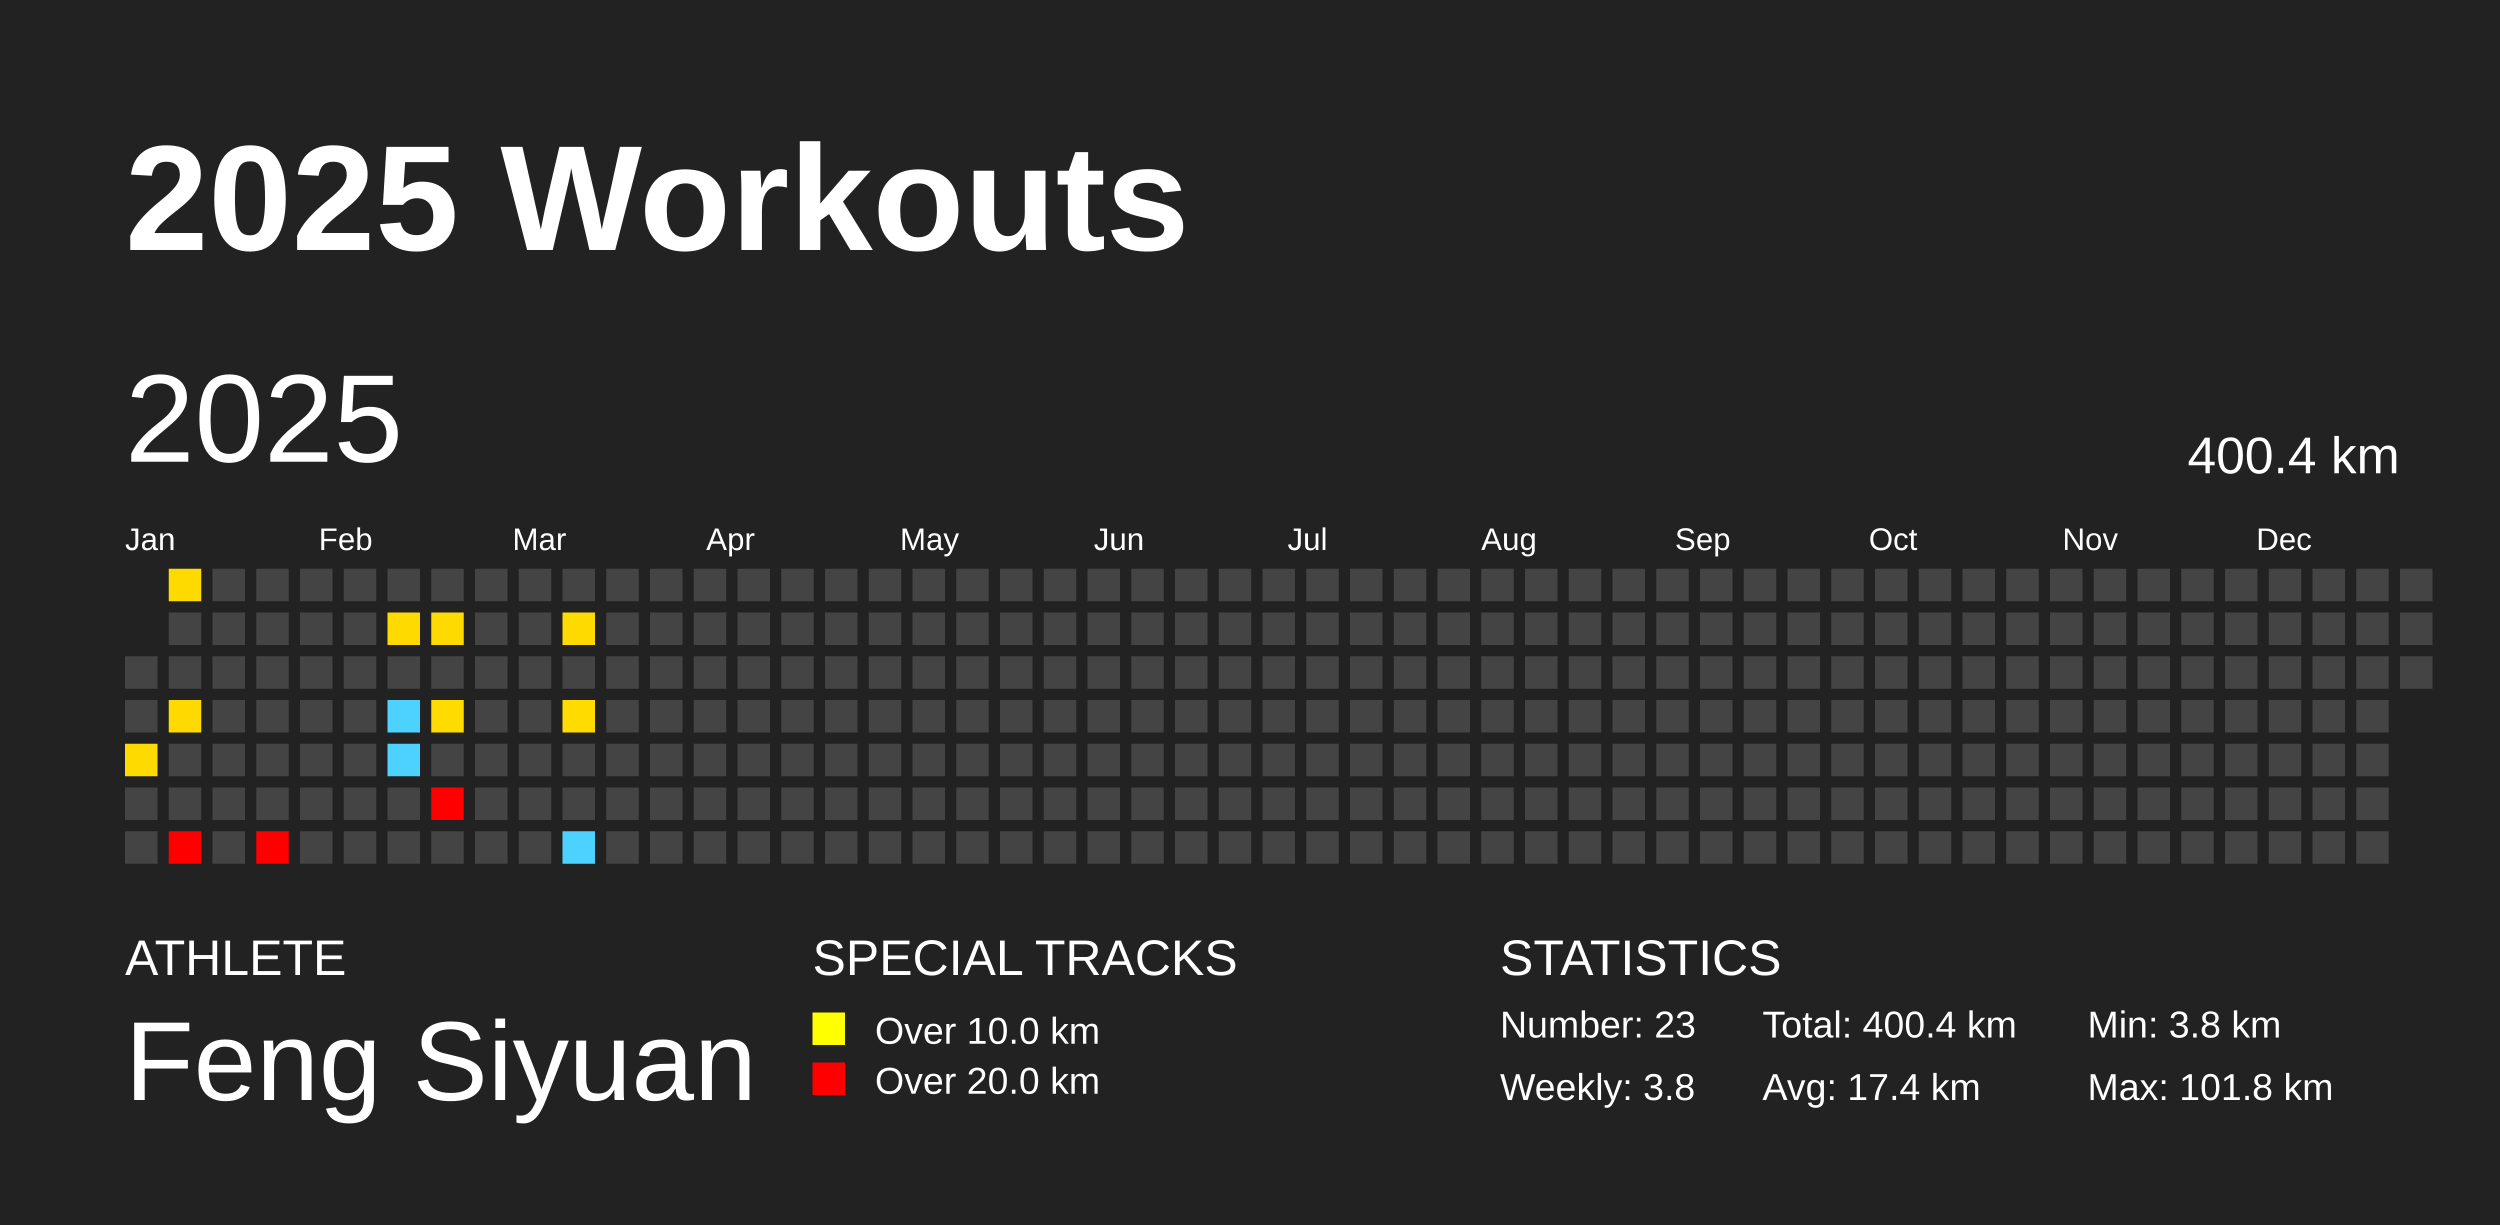
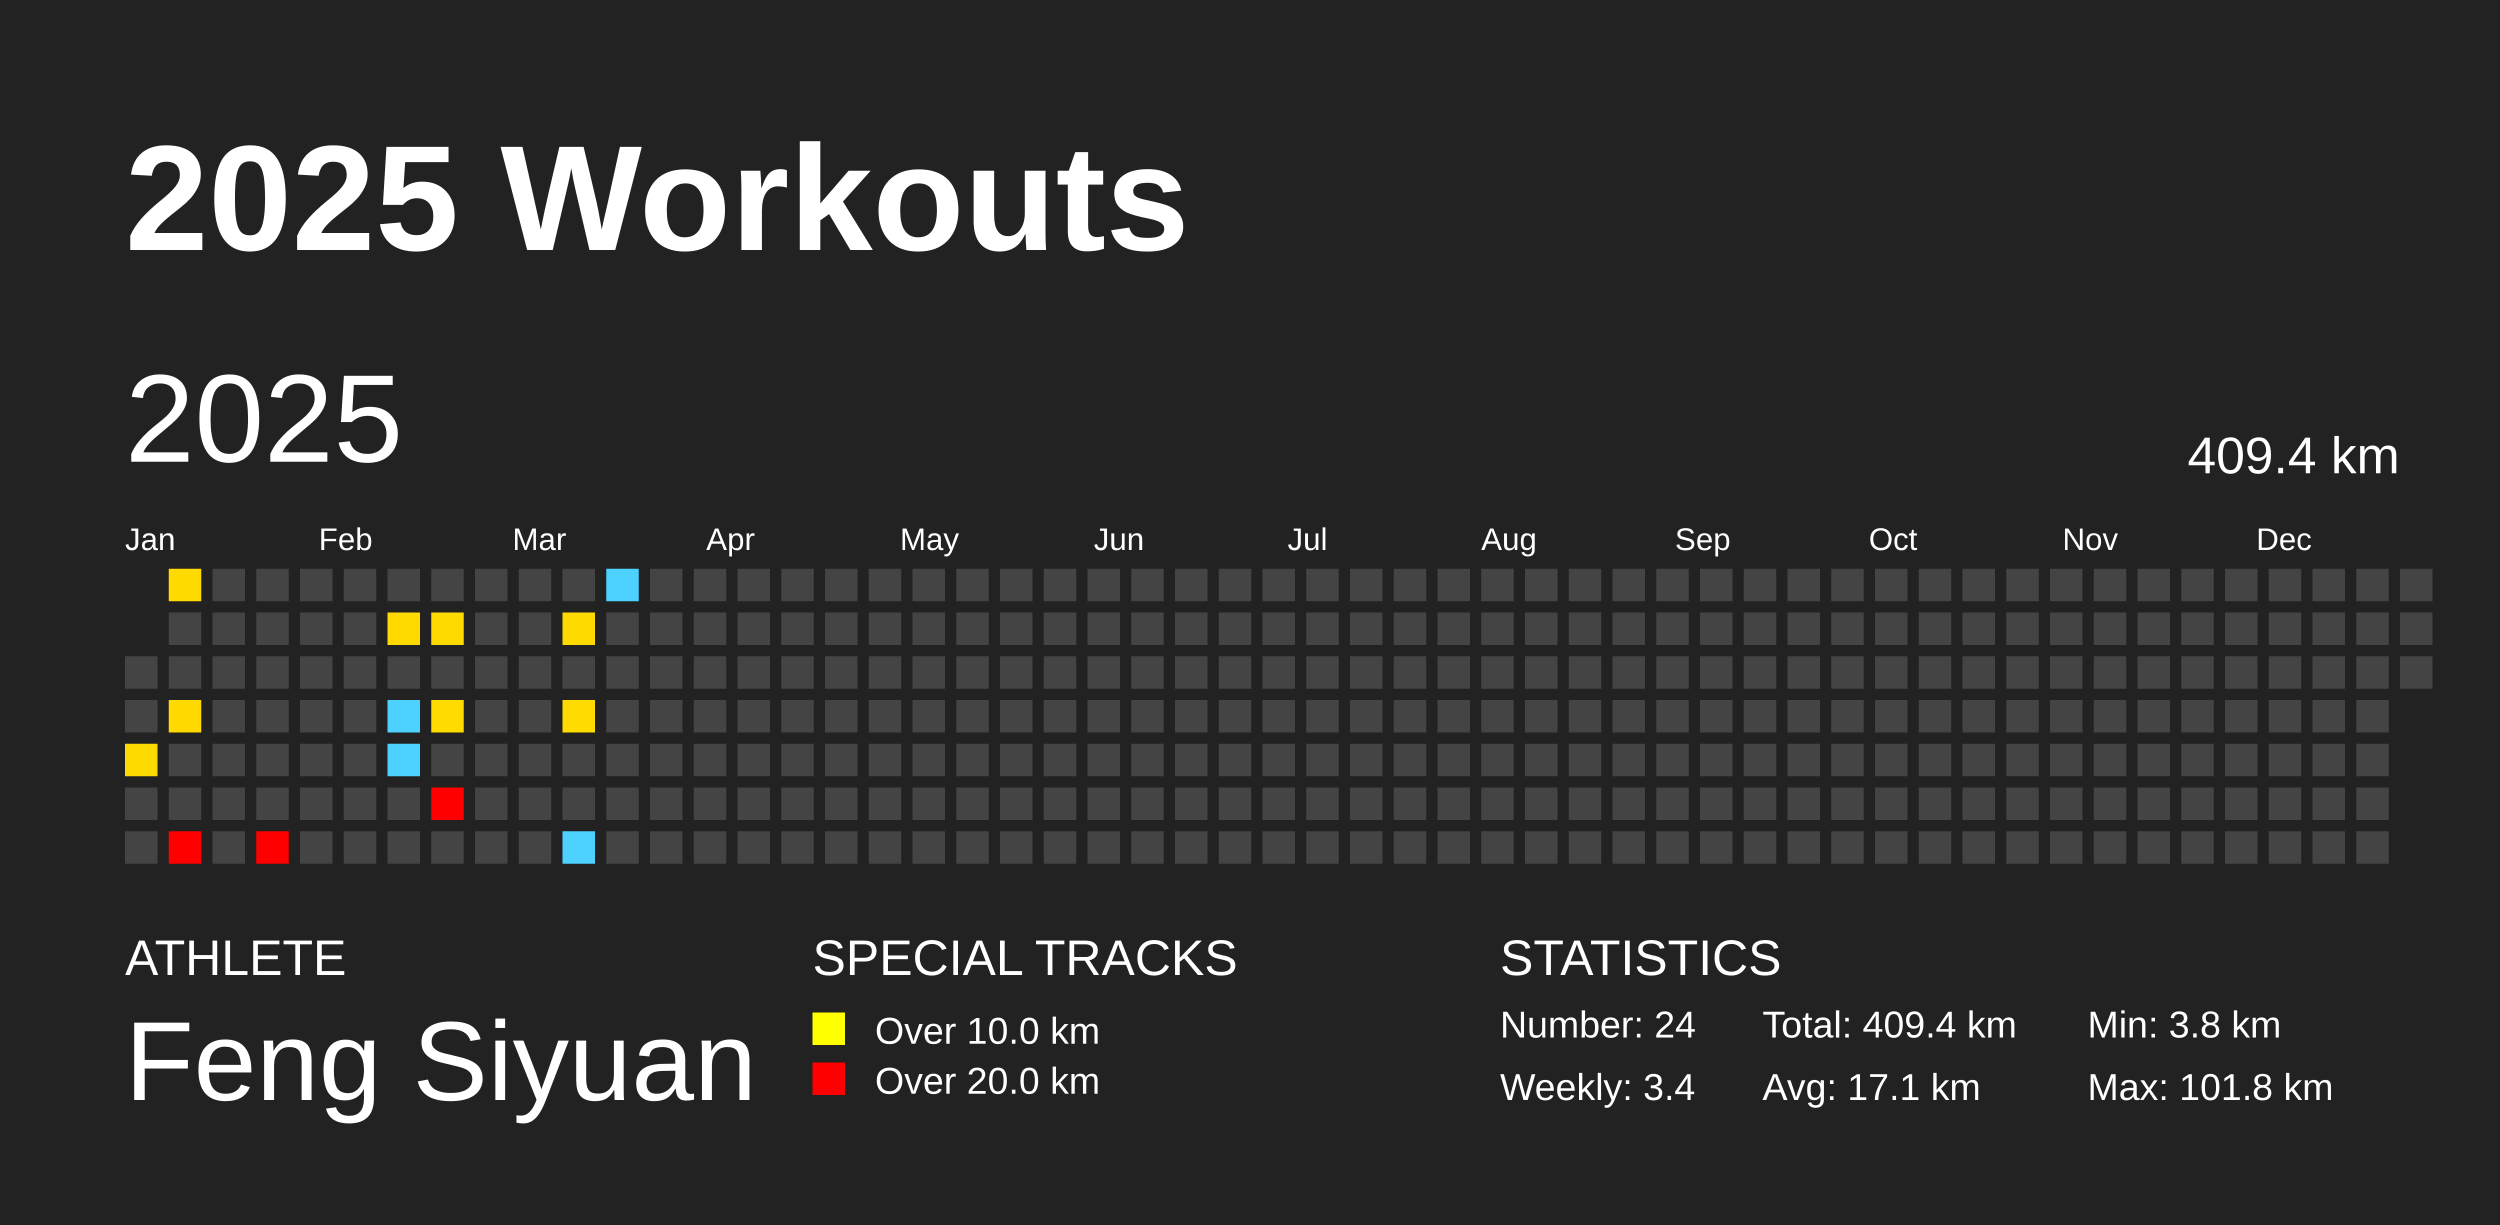
<svg xmlns="http://www.w3.org/2000/svg" baseProfile="full" height="98mm" version="1.1" viewBox="0,0,200,98" width="200mm">
  <defs />
  <rect fill="#222222" height="98" width="200" x="0" y="0" />
  <text fill="#FFFFFF" style="font-size:12px; font-family:Arial; font-weight:bold;" x="10" y="20">2025 Workouts</text>
  <text fill="#FFFFFF" style="font-size:4px; font-family:Arial" x="10" y="78">ATHLETE</text>
  <text fill="#FFFFFF" style="font-size:9px; font-family:Arial" x="10" y="88">Feng Siyuan</text>
  <text fill="#FFFFFF" style="font-size:4px; font-family:Arial" x="65" y="78">SPECIAL TRACKS</text>
  <rect fill="yellow" height="2.6" width="2.6" x="65" y="81" />
  <text fill="#FFFFFF" style="font-size:3px; font-family:Arial" x="70" y="83.5">Over 10.0 km</text>
  <rect fill="red" height="2.6" width="2.6" x="65" y="85" />
  <text fill="#FFFFFF" style="font-size:3px; font-family:Arial" x="70" y="87.5">Over 20.0 km</text>
  <text fill="#FFFFFF" style="font-size:4px; font-family:Arial" x="120" y="78">STATISTICS</text>
-   <text fill="#FFFFFF" style="font-size:3px; font-family:Arial" x="120" y="83">Number: 23</text>
-   <text fill="#FFFFFF" style="font-size:3px; font-family:Arial" x="120" y="88">Weekly: 3.8</text>
-   <text fill="#FFFFFF" style="font-size:3px; font-family:Arial" x="141" y="83">Total: 400.4 km</text>
-   <text fill="#FFFFFF" style="font-size:3px; font-family:Arial" x="141" y="88">Avg: 17.4 km</text>
+   <text fill="#FFFFFF" style="font-size:3px; font-family:Arial" x="120" y="83">Number: 24</text>
+   <text fill="#FFFFFF" style="font-size:3px; font-family:Arial" x="120" y="88">Weekly: 3.4</text>
+   <text fill="#FFFFFF" style="font-size:3px; font-family:Arial" x="141" y="83">Total: 409.4 km</text>
+   <text fill="#FFFFFF" style="font-size:3px; font-family:Arial" x="141" y="88">Avg: 17.1 km</text>
  <text fill="#FFFFFF" style="font-size:3px; font-family:Arial" x="167" y="83">Min: 3.8 km</text>
  <text fill="#FFFFFF" style="font-size:3px; font-family:Arial" x="167" y="88">Max: 101.8 km</text>
  <text dominant-baseline="hanging" fill="#FFFFFF" style="font-size:10.0px; font-family:Arial;" x="10" y="30">2025</text>
-   <text dominant-baseline="hanging" fill="#FFFFFF" style="font-size:4.125px; font-family:Arial;" x="175" y="35">400.4 km</text>
+   <text dominant-baseline="hanging" fill="#FFFFFF" style="font-size:4.125px; font-family:Arial;" x="175" y="35">409.4 km</text>
  <text fill="#FFFFFF" style="font-size:2.5px; font-family:Arial" x="10.0" y="44">Jan</text>
  <text fill="#FFFFFF" style="font-size:2.5px; font-family:Arial" x="25.5" y="44">Feb</text>
  <text fill="#FFFFFF" style="font-size:2.5px; font-family:Arial" x="41.0" y="44">Mar</text>
  <text fill="#FFFFFF" style="font-size:2.5px; font-family:Arial" x="56.5" y="44">Apr</text>
  <text fill="#FFFFFF" style="font-size:2.5px; font-family:Arial" x="72.0" y="44">May</text>
  <text fill="#FFFFFF" style="font-size:2.5px; font-family:Arial" x="87.5" y="44">Jun</text>
  <text fill="#FFFFFF" style="font-size:2.5px; font-family:Arial" x="103.0" y="44">Jul</text>
  <text fill="#FFFFFF" style="font-size:2.5px; font-family:Arial" x="118.5" y="44">Aug</text>
  <text fill="#FFFFFF" style="font-size:2.5px; font-family:Arial" x="134.0" y="44">Sep</text>
  <text fill="#FFFFFF" style="font-size:2.5px; font-family:Arial" x="149.5" y="44">Oct</text>
  <text fill="#FFFFFF" style="font-size:2.5px; font-family:Arial" x="165.0" y="44">Nov</text>
  <text fill="#FFFFFF" style="font-size:2.5px; font-family:Arial" x="180.5" y="44">Dec</text>
  <rect fill="#444444" height="2.6" width="2.6" x="10.0" y="52.5" />
  <rect fill="#444444" height="2.6" width="2.6" x="10.0" y="56.0" />
  <rect fill="#ffda00" height="2.6" width="2.6" x="10.0" y="59.5" />
  <rect fill="#444444" height="2.6" width="2.6" x="10.0" y="63.0" />
  <rect fill="#444444" height="2.6" width="2.6" x="10.0" y="66.5" />
  <rect fill="#ffda00" height="2.6" width="2.6" x="13.5" y="45.5" />
  <rect fill="#444444" height="2.6" width="2.6" x="13.5" y="49.0" />
  <rect fill="#444444" height="2.6" width="2.6" x="13.5" y="52.5" />
  <rect fill="#ffd900" height="2.6" width="2.6" x="13.5" y="56.0" />
  <rect fill="#444444" height="2.6" width="2.6" x="13.5" y="59.5" />
  <rect fill="#444444" height="2.6" width="2.6" x="13.5" y="63.0" />
  <rect fill="red" height="2.6" width="2.6" x="13.5" y="66.5" />
  <rect fill="#444444" height="2.6" width="2.6" x="17.0" y="45.5" />
  <rect fill="#444444" height="2.6" width="2.6" x="17.0" y="49.0" />
  <rect fill="#444444" height="2.6" width="2.6" x="17.0" y="52.5" />
  <rect fill="#444444" height="2.6" width="2.6" x="17.0" y="56.0" />
  <rect fill="#444444" height="2.6" width="2.6" x="17.0" y="59.5" />
  <rect fill="#444444" height="2.6" width="2.6" x="17.0" y="63.0" />
  <rect fill="#444444" height="2.6" width="2.6" x="17.0" y="66.5" />
  <rect fill="#444444" height="2.6" width="2.6" x="20.5" y="45.5" />
  <rect fill="#444444" height="2.6" width="2.6" x="20.5" y="49.0" />
  <rect fill="#444444" height="2.6" width="2.6" x="20.5" y="52.5" />
  <rect fill="#444444" height="2.6" width="2.6" x="20.5" y="56.0" />
  <rect fill="#444444" height="2.6" width="2.6" x="20.5" y="59.5" />
  <rect fill="#444444" height="2.6" width="2.6" x="20.5" y="63.0" />
  <rect fill="red" height="2.6" width="2.6" x="20.5" y="66.5" />
  <rect fill="#444444" height="2.6" width="2.6" x="24.0" y="45.5" />
  <rect fill="#444444" height="2.6" width="2.6" x="24.0" y="49.0" />
  <rect fill="#444444" height="2.6" width="2.6" x="24.0" y="52.5" />
  <rect fill="#444444" height="2.6" width="2.6" x="24.0" y="56.0" />
  <rect fill="#444444" height="2.6" width="2.6" x="24.0" y="59.5" />
  <rect fill="#444444" height="2.6" width="2.6" x="24.0" y="63.0" />
  <rect fill="#444444" height="2.6" width="2.6" x="24.0" y="66.5" />
  <rect fill="#444444" height="2.6" width="2.6" x="27.5" y="45.5" />
  <rect fill="#444444" height="2.6" width="2.6" x="27.5" y="49.0" />
  <rect fill="#444444" height="2.6" width="2.6" x="27.5" y="52.5" />
  <rect fill="#444444" height="2.6" width="2.6" x="27.5" y="56.0" />
  <rect fill="#444444" height="2.6" width="2.6" x="27.5" y="59.5" />
  <rect fill="#444444" height="2.6" width="2.6" x="27.5" y="63.0" />
  <rect fill="#444444" height="2.6" width="2.6" x="27.5" y="66.5" />
  <rect fill="#444444" height="2.6" width="2.6" x="31.0" y="45.5" />
  <rect fill="#ffda00" height="2.6" width="2.6" x="31.0" y="49.0" />
  <rect fill="#444444" height="2.6" width="2.6" x="31.0" y="52.5" />
  <rect fill="#4dd2ff" height="2.6" width="2.6" x="31.0" y="56.0" />
  <rect fill="#4dd2ff" height="2.6" width="2.6" x="31.0" y="59.5" />
  <rect fill="#444444" height="2.6" width="2.6" x="31.0" y="63.0" />
  <rect fill="#444444" height="2.6" width="2.6" x="31.0" y="66.5" />
  <rect fill="#444444" height="2.6" width="2.6" x="34.5" y="45.5" />
  <rect fill="#ffda00" height="2.6" width="2.6" x="34.5" y="49.0" />
  <rect fill="#444444" height="2.6" width="2.6" x="34.5" y="52.5" />
  <rect fill="#ffdb00" height="2.6" width="2.6" x="34.5" y="56.0" />
  <rect fill="#444444" height="2.6" width="2.6" x="34.5" y="59.5" />
  <rect fill="red" height="2.6" width="2.6" x="34.5" y="63.0" />
  <rect fill="#444444" height="2.6" width="2.6" x="34.5" y="66.5" />
  <rect fill="#444444" height="2.6" width="2.6" x="38.0" y="45.5" />
  <rect fill="#444444" height="2.6" width="2.6" x="38.0" y="49.0" />
  <rect fill="#444444" height="2.6" width="2.6" x="38.0" y="52.5" />
  <rect fill="#444444" height="2.6" width="2.6" x="38.0" y="56.0" />
  <rect fill="#444444" height="2.6" width="2.6" x="38.0" y="59.5" />
  <rect fill="#444444" height="2.6" width="2.6" x="38.0" y="63.0" />
  <rect fill="#444444" height="2.6" width="2.6" x="38.0" y="66.5" />
  <rect fill="#444444" height="2.6" width="2.6" x="41.5" y="45.5" />
  <rect fill="#444444" height="2.6" width="2.6" x="41.5" y="49.0" />
  <rect fill="#444444" height="2.6" width="2.6" x="41.5" y="52.5" />
  <rect fill="#444444" height="2.6" width="2.6" x="41.5" y="56.0" />
  <rect fill="#444444" height="2.6" width="2.6" x="41.5" y="59.5" />
  <rect fill="#444444" height="2.6" width="2.6" x="41.5" y="63.0" />
  <rect fill="#444444" height="2.6" width="2.6" x="41.5" y="66.5" />
  <rect fill="#444444" height="2.6" width="2.6" x="45.0" y="45.5" />
  <rect fill="#ffda00" height="2.6" width="2.6" x="45.0" y="49.0" />
  <rect fill="#444444" height="2.6" width="2.6" x="45.0" y="52.5" />
  <rect fill="#ffdb00" height="2.6" width="2.6" x="45.0" y="56.0" />
  <rect fill="#444444" height="2.6" width="2.6" x="45.0" y="59.5" />
  <rect fill="#444444" height="2.6" width="2.6" x="45.0" y="63.0" />
  <rect fill="#4dd2ff" height="2.6" width="2.6" x="45.0" y="66.5" />
-   <rect fill="#444444" height="2.6" width="2.6" x="48.5" y="45.5" />
+   <rect fill="#4dd2ff" height="2.6" width="2.6" x="48.5" y="45.5" />
  <rect fill="#444444" height="2.6" width="2.6" x="48.5" y="49.0" />
  <rect fill="#444444" height="2.6" width="2.6" x="48.5" y="52.5" />
  <rect fill="#444444" height="2.6" width="2.6" x="48.5" y="56.0" />
  <rect fill="#444444" height="2.6" width="2.6" x="48.5" y="59.5" />
  <rect fill="#444444" height="2.6" width="2.6" x="48.5" y="63.0" />
  <rect fill="#444444" height="2.6" width="2.6" x="48.5" y="66.5" />
  <rect fill="#444444" height="2.6" width="2.6" x="52.0" y="45.5" />
  <rect fill="#444444" height="2.6" width="2.6" x="52.0" y="49.0" />
  <rect fill="#444444" height="2.6" width="2.6" x="52.0" y="52.5" />
  <rect fill="#444444" height="2.6" width="2.6" x="52.0" y="56.0" />
  <rect fill="#444444" height="2.6" width="2.6" x="52.0" y="59.5" />
  <rect fill="#444444" height="2.6" width="2.6" x="52.0" y="63.0" />
  <rect fill="#444444" height="2.6" width="2.6" x="52.0" y="66.5" />
  <rect fill="#444444" height="2.6" width="2.6" x="55.5" y="45.5" />
  <rect fill="#444444" height="2.6" width="2.6" x="55.5" y="49.0" />
  <rect fill="#444444" height="2.6" width="2.6" x="55.5" y="52.5" />
  <rect fill="#444444" height="2.6" width="2.6" x="55.5" y="56.0" />
  <rect fill="#444444" height="2.6" width="2.6" x="55.5" y="59.5" />
  <rect fill="#444444" height="2.6" width="2.6" x="55.5" y="63.0" />
  <rect fill="#444444" height="2.6" width="2.6" x="55.5" y="66.5" />
  <rect fill="#444444" height="2.6" width="2.6" x="59.0" y="45.5" />
  <rect fill="#444444" height="2.6" width="2.6" x="59.0" y="49.0" />
  <rect fill="#444444" height="2.6" width="2.6" x="59.0" y="52.5" />
  <rect fill="#444444" height="2.6" width="2.6" x="59.0" y="56.0" />
  <rect fill="#444444" height="2.6" width="2.6" x="59.0" y="59.5" />
  <rect fill="#444444" height="2.6" width="2.6" x="59.0" y="63.0" />
  <rect fill="#444444" height="2.6" width="2.6" x="59.0" y="66.5" />
  <rect fill="#444444" height="2.6" width="2.6" x="62.5" y="45.5" />
  <rect fill="#444444" height="2.6" width="2.6" x="62.5" y="49.0" />
  <rect fill="#444444" height="2.6" width="2.6" x="62.5" y="52.5" />
  <rect fill="#444444" height="2.6" width="2.6" x="62.5" y="56.0" />
  <rect fill="#444444" height="2.6" width="2.6" x="62.5" y="59.5" />
  <rect fill="#444444" height="2.6" width="2.6" x="62.5" y="63.0" />
  <rect fill="#444444" height="2.6" width="2.6" x="62.5" y="66.5" />
  <rect fill="#444444" height="2.6" width="2.6" x="66.0" y="45.5" />
  <rect fill="#444444" height="2.6" width="2.6" x="66.0" y="49.0" />
  <rect fill="#444444" height="2.6" width="2.6" x="66.0" y="52.5" />
  <rect fill="#444444" height="2.6" width="2.6" x="66.0" y="56.0" />
  <rect fill="#444444" height="2.6" width="2.6" x="66.0" y="59.5" />
  <rect fill="#444444" height="2.6" width="2.6" x="66.0" y="63.0" />
  <rect fill="#444444" height="2.6" width="2.6" x="66.0" y="66.5" />
  <rect fill="#444444" height="2.6" width="2.6" x="69.5" y="45.5" />
  <rect fill="#444444" height="2.6" width="2.6" x="69.5" y="49.0" />
  <rect fill="#444444" height="2.6" width="2.6" x="69.5" y="52.5" />
  <rect fill="#444444" height="2.6" width="2.6" x="69.5" y="56.0" />
  <rect fill="#444444" height="2.6" width="2.6" x="69.5" y="59.5" />
  <rect fill="#444444" height="2.6" width="2.6" x="69.5" y="63.0" />
  <rect fill="#444444" height="2.6" width="2.6" x="69.5" y="66.5" />
  <rect fill="#444444" height="2.6" width="2.6" x="73.0" y="45.5" />
  <rect fill="#444444" height="2.6" width="2.6" x="73.0" y="49.0" />
  <rect fill="#444444" height="2.6" width="2.6" x="73.0" y="52.5" />
  <rect fill="#444444" height="2.6" width="2.6" x="73.0" y="56.0" />
  <rect fill="#444444" height="2.6" width="2.6" x="73.0" y="59.5" />
  <rect fill="#444444" height="2.6" width="2.6" x="73.0" y="63.0" />
  <rect fill="#444444" height="2.6" width="2.6" x="73.0" y="66.5" />
  <rect fill="#444444" height="2.6" width="2.6" x="76.5" y="45.5" />
  <rect fill="#444444" height="2.6" width="2.6" x="76.5" y="49.0" />
  <rect fill="#444444" height="2.6" width="2.6" x="76.5" y="52.5" />
  <rect fill="#444444" height="2.6" width="2.6" x="76.5" y="56.0" />
  <rect fill="#444444" height="2.6" width="2.6" x="76.5" y="59.5" />
  <rect fill="#444444" height="2.6" width="2.6" x="76.5" y="63.0" />
  <rect fill="#444444" height="2.6" width="2.6" x="76.5" y="66.5" />
  <rect fill="#444444" height="2.6" width="2.6" x="80.0" y="45.5" />
  <rect fill="#444444" height="2.6" width="2.6" x="80.0" y="49.0" />
  <rect fill="#444444" height="2.6" width="2.6" x="80.0" y="52.5" />
  <rect fill="#444444" height="2.6" width="2.6" x="80.0" y="56.0" />
  <rect fill="#444444" height="2.6" width="2.6" x="80.0" y="59.5" />
  <rect fill="#444444" height="2.6" width="2.6" x="80.0" y="63.0" />
  <rect fill="#444444" height="2.6" width="2.6" x="80.0" y="66.5" />
  <rect fill="#444444" height="2.6" width="2.6" x="83.5" y="45.5" />
  <rect fill="#444444" height="2.6" width="2.6" x="83.5" y="49.0" />
  <rect fill="#444444" height="2.6" width="2.6" x="83.5" y="52.5" />
  <rect fill="#444444" height="2.6" width="2.6" x="83.5" y="56.0" />
  <rect fill="#444444" height="2.6" width="2.6" x="83.5" y="59.5" />
  <rect fill="#444444" height="2.6" width="2.6" x="83.5" y="63.0" />
  <rect fill="#444444" height="2.6" width="2.6" x="83.5" y="66.5" />
  <rect fill="#444444" height="2.6" width="2.6" x="87.0" y="45.5" />
  <rect fill="#444444" height="2.6" width="2.6" x="87.0" y="49.0" />
  <rect fill="#444444" height="2.6" width="2.6" x="87.0" y="52.5" />
  <rect fill="#444444" height="2.6" width="2.6" x="87.0" y="56.0" />
  <rect fill="#444444" height="2.6" width="2.6" x="87.0" y="59.5" />
  <rect fill="#444444" height="2.6" width="2.6" x="87.0" y="63.0" />
  <rect fill="#444444" height="2.6" width="2.6" x="87.0" y="66.5" />
  <rect fill="#444444" height="2.6" width="2.6" x="90.5" y="45.5" />
  <rect fill="#444444" height="2.6" width="2.6" x="90.5" y="49.0" />
  <rect fill="#444444" height="2.6" width="2.6" x="90.5" y="52.5" />
  <rect fill="#444444" height="2.6" width="2.6" x="90.5" y="56.0" />
  <rect fill="#444444" height="2.6" width="2.6" x="90.5" y="59.5" />
  <rect fill="#444444" height="2.6" width="2.6" x="90.5" y="63.0" />
  <rect fill="#444444" height="2.6" width="2.6" x="90.5" y="66.5" />
  <rect fill="#444444" height="2.6" width="2.6" x="94.0" y="45.5" />
  <rect fill="#444444" height="2.6" width="2.6" x="94.0" y="49.0" />
  <rect fill="#444444" height="2.6" width="2.6" x="94.0" y="52.5" />
  <rect fill="#444444" height="2.6" width="2.6" x="94.0" y="56.0" />
  <rect fill="#444444" height="2.6" width="2.6" x="94.0" y="59.5" />
  <rect fill="#444444" height="2.6" width="2.6" x="94.0" y="63.0" />
  <rect fill="#444444" height="2.6" width="2.6" x="94.0" y="66.5" />
  <rect fill="#444444" height="2.6" width="2.6" x="97.5" y="45.5" />
  <rect fill="#444444" height="2.6" width="2.6" x="97.5" y="49.0" />
  <rect fill="#444444" height="2.6" width="2.6" x="97.5" y="52.5" />
  <rect fill="#444444" height="2.6" width="2.6" x="97.5" y="56.0" />
  <rect fill="#444444" height="2.6" width="2.6" x="97.5" y="59.5" />
  <rect fill="#444444" height="2.6" width="2.6" x="97.5" y="63.0" />
  <rect fill="#444444" height="2.6" width="2.6" x="97.5" y="66.5" />
  <rect fill="#444444" height="2.6" width="2.6" x="101.0" y="45.5" />
  <rect fill="#444444" height="2.6" width="2.6" x="101.0" y="49.0" />
  <rect fill="#444444" height="2.6" width="2.6" x="101.0" y="52.5" />
  <rect fill="#444444" height="2.6" width="2.6" x="101.0" y="56.0" />
  <rect fill="#444444" height="2.6" width="2.6" x="101.0" y="59.5" />
  <rect fill="#444444" height="2.6" width="2.6" x="101.0" y="63.0" />
  <rect fill="#444444" height="2.6" width="2.6" x="101.0" y="66.5" />
  <rect fill="#444444" height="2.6" width="2.6" x="104.5" y="45.5" />
  <rect fill="#444444" height="2.6" width="2.6" x="104.5" y="49.0" />
  <rect fill="#444444" height="2.6" width="2.6" x="104.5" y="52.5" />
  <rect fill="#444444" height="2.6" width="2.6" x="104.5" y="56.0" />
  <rect fill="#444444" height="2.6" width="2.6" x="104.5" y="59.5" />
  <rect fill="#444444" height="2.6" width="2.6" x="104.5" y="63.0" />
  <rect fill="#444444" height="2.6" width="2.6" x="104.5" y="66.5" />
  <rect fill="#444444" height="2.6" width="2.6" x="108.0" y="45.5" />
  <rect fill="#444444" height="2.6" width="2.6" x="108.0" y="49.0" />
  <rect fill="#444444" height="2.6" width="2.6" x="108.0" y="52.5" />
  <rect fill="#444444" height="2.6" width="2.6" x="108.0" y="56.0" />
  <rect fill="#444444" height="2.6" width="2.6" x="108.0" y="59.5" />
  <rect fill="#444444" height="2.6" width="2.6" x="108.0" y="63.0" />
  <rect fill="#444444" height="2.6" width="2.6" x="108.0" y="66.5" />
  <rect fill="#444444" height="2.6" width="2.6" x="111.5" y="45.5" />
  <rect fill="#444444" height="2.6" width="2.6" x="111.5" y="49.0" />
  <rect fill="#444444" height="2.6" width="2.6" x="111.5" y="52.5" />
  <rect fill="#444444" height="2.6" width="2.6" x="111.5" y="56.0" />
  <rect fill="#444444" height="2.6" width="2.6" x="111.5" y="59.5" />
  <rect fill="#444444" height="2.6" width="2.6" x="111.5" y="63.0" />
  <rect fill="#444444" height="2.6" width="2.6" x="111.5" y="66.5" />
  <rect fill="#444444" height="2.6" width="2.6" x="115.0" y="45.5" />
  <rect fill="#444444" height="2.6" width="2.6" x="115.0" y="49.0" />
  <rect fill="#444444" height="2.6" width="2.6" x="115.0" y="52.5" />
  <rect fill="#444444" height="2.6" width="2.6" x="115.0" y="56.0" />
  <rect fill="#444444" height="2.6" width="2.6" x="115.0" y="59.5" />
  <rect fill="#444444" height="2.6" width="2.6" x="115.0" y="63.0" />
  <rect fill="#444444" height="2.6" width="2.6" x="115.0" y="66.5" />
  <rect fill="#444444" height="2.6" width="2.6" x="118.5" y="45.5" />
  <rect fill="#444444" height="2.6" width="2.6" x="118.5" y="49.0" />
  <rect fill="#444444" height="2.6" width="2.6" x="118.5" y="52.5" />
  <rect fill="#444444" height="2.6" width="2.6" x="118.5" y="56.0" />
  <rect fill="#444444" height="2.6" width="2.6" x="118.5" y="59.5" />
  <rect fill="#444444" height="2.6" width="2.6" x="118.5" y="63.0" />
  <rect fill="#444444" height="2.6" width="2.6" x="118.5" y="66.5" />
  <rect fill="#444444" height="2.6" width="2.6" x="122.0" y="45.5" />
  <rect fill="#444444" height="2.6" width="2.6" x="122.0" y="49.0" />
  <rect fill="#444444" height="2.6" width="2.6" x="122.0" y="52.5" />
  <rect fill="#444444" height="2.6" width="2.6" x="122.0" y="56.0" />
  <rect fill="#444444" height="2.6" width="2.6" x="122.0" y="59.5" />
  <rect fill="#444444" height="2.6" width="2.6" x="122.0" y="63.0" />
  <rect fill="#444444" height="2.6" width="2.6" x="122.0" y="66.5" />
  <rect fill="#444444" height="2.6" width="2.6" x="125.5" y="45.5" />
  <rect fill="#444444" height="2.6" width="2.6" x="125.5" y="49.0" />
  <rect fill="#444444" height="2.6" width="2.6" x="125.5" y="52.5" />
  <rect fill="#444444" height="2.6" width="2.6" x="125.5" y="56.0" />
  <rect fill="#444444" height="2.6" width="2.6" x="125.5" y="59.5" />
  <rect fill="#444444" height="2.6" width="2.6" x="125.5" y="63.0" />
  <rect fill="#444444" height="2.6" width="2.6" x="125.5" y="66.5" />
  <rect fill="#444444" height="2.6" width="2.6" x="129.0" y="45.5" />
  <rect fill="#444444" height="2.6" width="2.6" x="129.0" y="49.0" />
  <rect fill="#444444" height="2.6" width="2.6" x="129.0" y="52.5" />
  <rect fill="#444444" height="2.6" width="2.6" x="129.0" y="56.0" />
  <rect fill="#444444" height="2.6" width="2.6" x="129.0" y="59.5" />
  <rect fill="#444444" height="2.6" width="2.6" x="129.0" y="63.0" />
  <rect fill="#444444" height="2.6" width="2.6" x="129.0" y="66.5" />
  <rect fill="#444444" height="2.6" width="2.6" x="132.5" y="45.5" />
  <rect fill="#444444" height="2.6" width="2.6" x="132.5" y="49.0" />
  <rect fill="#444444" height="2.6" width="2.6" x="132.5" y="52.5" />
  <rect fill="#444444" height="2.6" width="2.6" x="132.5" y="56.0" />
  <rect fill="#444444" height="2.6" width="2.6" x="132.5" y="59.5" />
  <rect fill="#444444" height="2.6" width="2.6" x="132.5" y="63.0" />
  <rect fill="#444444" height="2.6" width="2.6" x="132.5" y="66.5" />
  <rect fill="#444444" height="2.6" width="2.6" x="136.0" y="45.5" />
  <rect fill="#444444" height="2.6" width="2.6" x="136.0" y="49.0" />
  <rect fill="#444444" height="2.6" width="2.6" x="136.0" y="52.5" />
  <rect fill="#444444" height="2.6" width="2.6" x="136.0" y="56.0" />
  <rect fill="#444444" height="2.6" width="2.6" x="136.0" y="59.5" />
  <rect fill="#444444" height="2.6" width="2.6" x="136.0" y="63.0" />
  <rect fill="#444444" height="2.6" width="2.6" x="136.0" y="66.5" />
  <rect fill="#444444" height="2.6" width="2.6" x="139.5" y="45.5" />
  <rect fill="#444444" height="2.6" width="2.6" x="139.5" y="49.0" />
  <rect fill="#444444" height="2.6" width="2.6" x="139.5" y="52.5" />
  <rect fill="#444444" height="2.6" width="2.6" x="139.5" y="56.0" />
  <rect fill="#444444" height="2.6" width="2.6" x="139.5" y="59.5" />
  <rect fill="#444444" height="2.6" width="2.6" x="139.5" y="63.0" />
  <rect fill="#444444" height="2.6" width="2.6" x="139.5" y="66.5" />
  <rect fill="#444444" height="2.6" width="2.6" x="143.0" y="45.5" />
  <rect fill="#444444" height="2.6" width="2.6" x="143.0" y="49.0" />
  <rect fill="#444444" height="2.6" width="2.6" x="143.0" y="52.5" />
  <rect fill="#444444" height="2.6" width="2.6" x="143.0" y="56.0" />
  <rect fill="#444444" height="2.6" width="2.6" x="143.0" y="59.5" />
  <rect fill="#444444" height="2.6" width="2.6" x="143.0" y="63.0" />
  <rect fill="#444444" height="2.6" width="2.6" x="143.0" y="66.5" />
  <rect fill="#444444" height="2.6" width="2.6" x="146.5" y="45.5" />
  <rect fill="#444444" height="2.6" width="2.6" x="146.5" y="49.0" />
  <rect fill="#444444" height="2.6" width="2.6" x="146.5" y="52.5" />
  <rect fill="#444444" height="2.6" width="2.6" x="146.5" y="56.0" />
  <rect fill="#444444" height="2.6" width="2.6" x="146.5" y="59.5" />
  <rect fill="#444444" height="2.6" width="2.6" x="146.5" y="63.0" />
  <rect fill="#444444" height="2.6" width="2.6" x="146.5" y="66.5" />
  <rect fill="#444444" height="2.6" width="2.6" x="150.0" y="45.5" />
  <rect fill="#444444" height="2.6" width="2.6" x="150.0" y="49.0" />
  <rect fill="#444444" height="2.6" width="2.6" x="150.0" y="52.5" />
  <rect fill="#444444" height="2.6" width="2.6" x="150.0" y="56.0" />
  <rect fill="#444444" height="2.6" width="2.6" x="150.0" y="59.5" />
  <rect fill="#444444" height="2.6" width="2.6" x="150.0" y="63.0" />
  <rect fill="#444444" height="2.6" width="2.6" x="150.0" y="66.5" />
  <rect fill="#444444" height="2.6" width="2.6" x="153.5" y="45.5" />
  <rect fill="#444444" height="2.6" width="2.6" x="153.5" y="49.0" />
  <rect fill="#444444" height="2.6" width="2.6" x="153.5" y="52.5" />
  <rect fill="#444444" height="2.6" width="2.6" x="153.5" y="56.0" />
  <rect fill="#444444" height="2.6" width="2.6" x="153.5" y="59.5" />
  <rect fill="#444444" height="2.6" width="2.6" x="153.5" y="63.0" />
  <rect fill="#444444" height="2.6" width="2.6" x="153.5" y="66.5" />
  <rect fill="#444444" height="2.6" width="2.6" x="157.0" y="45.5" />
  <rect fill="#444444" height="2.6" width="2.6" x="157.0" y="49.0" />
  <rect fill="#444444" height="2.6" width="2.6" x="157.0" y="52.5" />
  <rect fill="#444444" height="2.6" width="2.6" x="157.0" y="56.0" />
  <rect fill="#444444" height="2.6" width="2.6" x="157.0" y="59.5" />
  <rect fill="#444444" height="2.6" width="2.6" x="157.0" y="63.0" />
  <rect fill="#444444" height="2.6" width="2.6" x="157.0" y="66.5" />
  <rect fill="#444444" height="2.6" width="2.6" x="160.5" y="45.5" />
  <rect fill="#444444" height="2.6" width="2.6" x="160.5" y="49.0" />
  <rect fill="#444444" height="2.6" width="2.6" x="160.5" y="52.5" />
  <rect fill="#444444" height="2.6" width="2.6" x="160.5" y="56.0" />
  <rect fill="#444444" height="2.6" width="2.6" x="160.5" y="59.5" />
  <rect fill="#444444" height="2.6" width="2.6" x="160.5" y="63.0" />
  <rect fill="#444444" height="2.6" width="2.6" x="160.5" y="66.5" />
  <rect fill="#444444" height="2.6" width="2.6" x="164.0" y="45.5" />
  <rect fill="#444444" height="2.6" width="2.6" x="164.0" y="49.0" />
  <rect fill="#444444" height="2.6" width="2.6" x="164.0" y="52.5" />
  <rect fill="#444444" height="2.6" width="2.6" x="164.0" y="56.0" />
  <rect fill="#444444" height="2.6" width="2.6" x="164.0" y="59.5" />
  <rect fill="#444444" height="2.6" width="2.6" x="164.0" y="63.0" />
  <rect fill="#444444" height="2.6" width="2.6" x="164.0" y="66.5" />
  <rect fill="#444444" height="2.6" width="2.6" x="167.5" y="45.5" />
  <rect fill="#444444" height="2.6" width="2.6" x="167.5" y="49.0" />
  <rect fill="#444444" height="2.6" width="2.6" x="167.5" y="52.5" />
  <rect fill="#444444" height="2.6" width="2.6" x="167.5" y="56.0" />
  <rect fill="#444444" height="2.6" width="2.6" x="167.5" y="59.5" />
  <rect fill="#444444" height="2.6" width="2.6" x="167.5" y="63.0" />
  <rect fill="#444444" height="2.6" width="2.6" x="167.5" y="66.5" />
  <rect fill="#444444" height="2.6" width="2.6" x="171.0" y="45.5" />
  <rect fill="#444444" height="2.6" width="2.6" x="171.0" y="49.0" />
  <rect fill="#444444" height="2.6" width="2.6" x="171.0" y="52.5" />
  <rect fill="#444444" height="2.6" width="2.6" x="171.0" y="56.0" />
  <rect fill="#444444" height="2.6" width="2.6" x="171.0" y="59.5" />
  <rect fill="#444444" height="2.6" width="2.6" x="171.0" y="63.0" />
  <rect fill="#444444" height="2.6" width="2.6" x="171.0" y="66.5" />
  <rect fill="#444444" height="2.6" width="2.6" x="174.5" y="45.5" />
  <rect fill="#444444" height="2.6" width="2.6" x="174.5" y="49.0" />
  <rect fill="#444444" height="2.6" width="2.6" x="174.5" y="52.5" />
  <rect fill="#444444" height="2.6" width="2.6" x="174.5" y="56.0" />
  <rect fill="#444444" height="2.6" width="2.6" x="174.5" y="59.5" />
  <rect fill="#444444" height="2.6" width="2.6" x="174.5" y="63.0" />
  <rect fill="#444444" height="2.6" width="2.6" x="174.5" y="66.5" />
  <rect fill="#444444" height="2.6" width="2.6" x="178.0" y="45.5" />
  <rect fill="#444444" height="2.6" width="2.6" x="178.0" y="49.0" />
  <rect fill="#444444" height="2.6" width="2.6" x="178.0" y="52.5" />
  <rect fill="#444444" height="2.6" width="2.6" x="178.0" y="56.0" />
  <rect fill="#444444" height="2.6" width="2.6" x="178.0" y="59.5" />
  <rect fill="#444444" height="2.6" width="2.6" x="178.0" y="63.0" />
  <rect fill="#444444" height="2.6" width="2.6" x="178.0" y="66.5" />
  <rect fill="#444444" height="2.6" width="2.6" x="181.5" y="45.5" />
  <rect fill="#444444" height="2.6" width="2.6" x="181.5" y="49.0" />
  <rect fill="#444444" height="2.6" width="2.6" x="181.5" y="52.5" />
  <rect fill="#444444" height="2.6" width="2.6" x="181.5" y="56.0" />
  <rect fill="#444444" height="2.6" width="2.6" x="181.5" y="59.5" />
  <rect fill="#444444" height="2.6" width="2.6" x="181.5" y="63.0" />
  <rect fill="#444444" height="2.6" width="2.6" x="181.5" y="66.5" />
  <rect fill="#444444" height="2.6" width="2.6" x="185.0" y="45.5" />
  <rect fill="#444444" height="2.6" width="2.6" x="185.0" y="49.0" />
  <rect fill="#444444" height="2.6" width="2.6" x="185.0" y="52.5" />
  <rect fill="#444444" height="2.6" width="2.6" x="185.0" y="56.0" />
  <rect fill="#444444" height="2.6" width="2.6" x="185.0" y="59.5" />
  <rect fill="#444444" height="2.6" width="2.6" x="185.0" y="63.0" />
  <rect fill="#444444" height="2.6" width="2.6" x="185.0" y="66.5" />
  <rect fill="#444444" height="2.6" width="2.6" x="188.5" y="45.5" />
  <rect fill="#444444" height="2.6" width="2.6" x="188.5" y="49.0" />
  <rect fill="#444444" height="2.6" width="2.6" x="188.5" y="52.5" />
  <rect fill="#444444" height="2.6" width="2.6" x="188.5" y="56.0" />
  <rect fill="#444444" height="2.6" width="2.6" x="188.5" y="59.5" />
  <rect fill="#444444" height="2.6" width="2.6" x="188.5" y="63.0" />
  <rect fill="#444444" height="2.6" width="2.6" x="188.5" y="66.5" />
  <rect fill="#444444" height="2.6" width="2.6" x="192.0" y="45.5" />
  <rect fill="#444444" height="2.6" width="2.6" x="192.0" y="49.0" />
  <rect fill="#444444" height="2.6" width="2.6" x="192.0" y="52.5" />
</svg>
